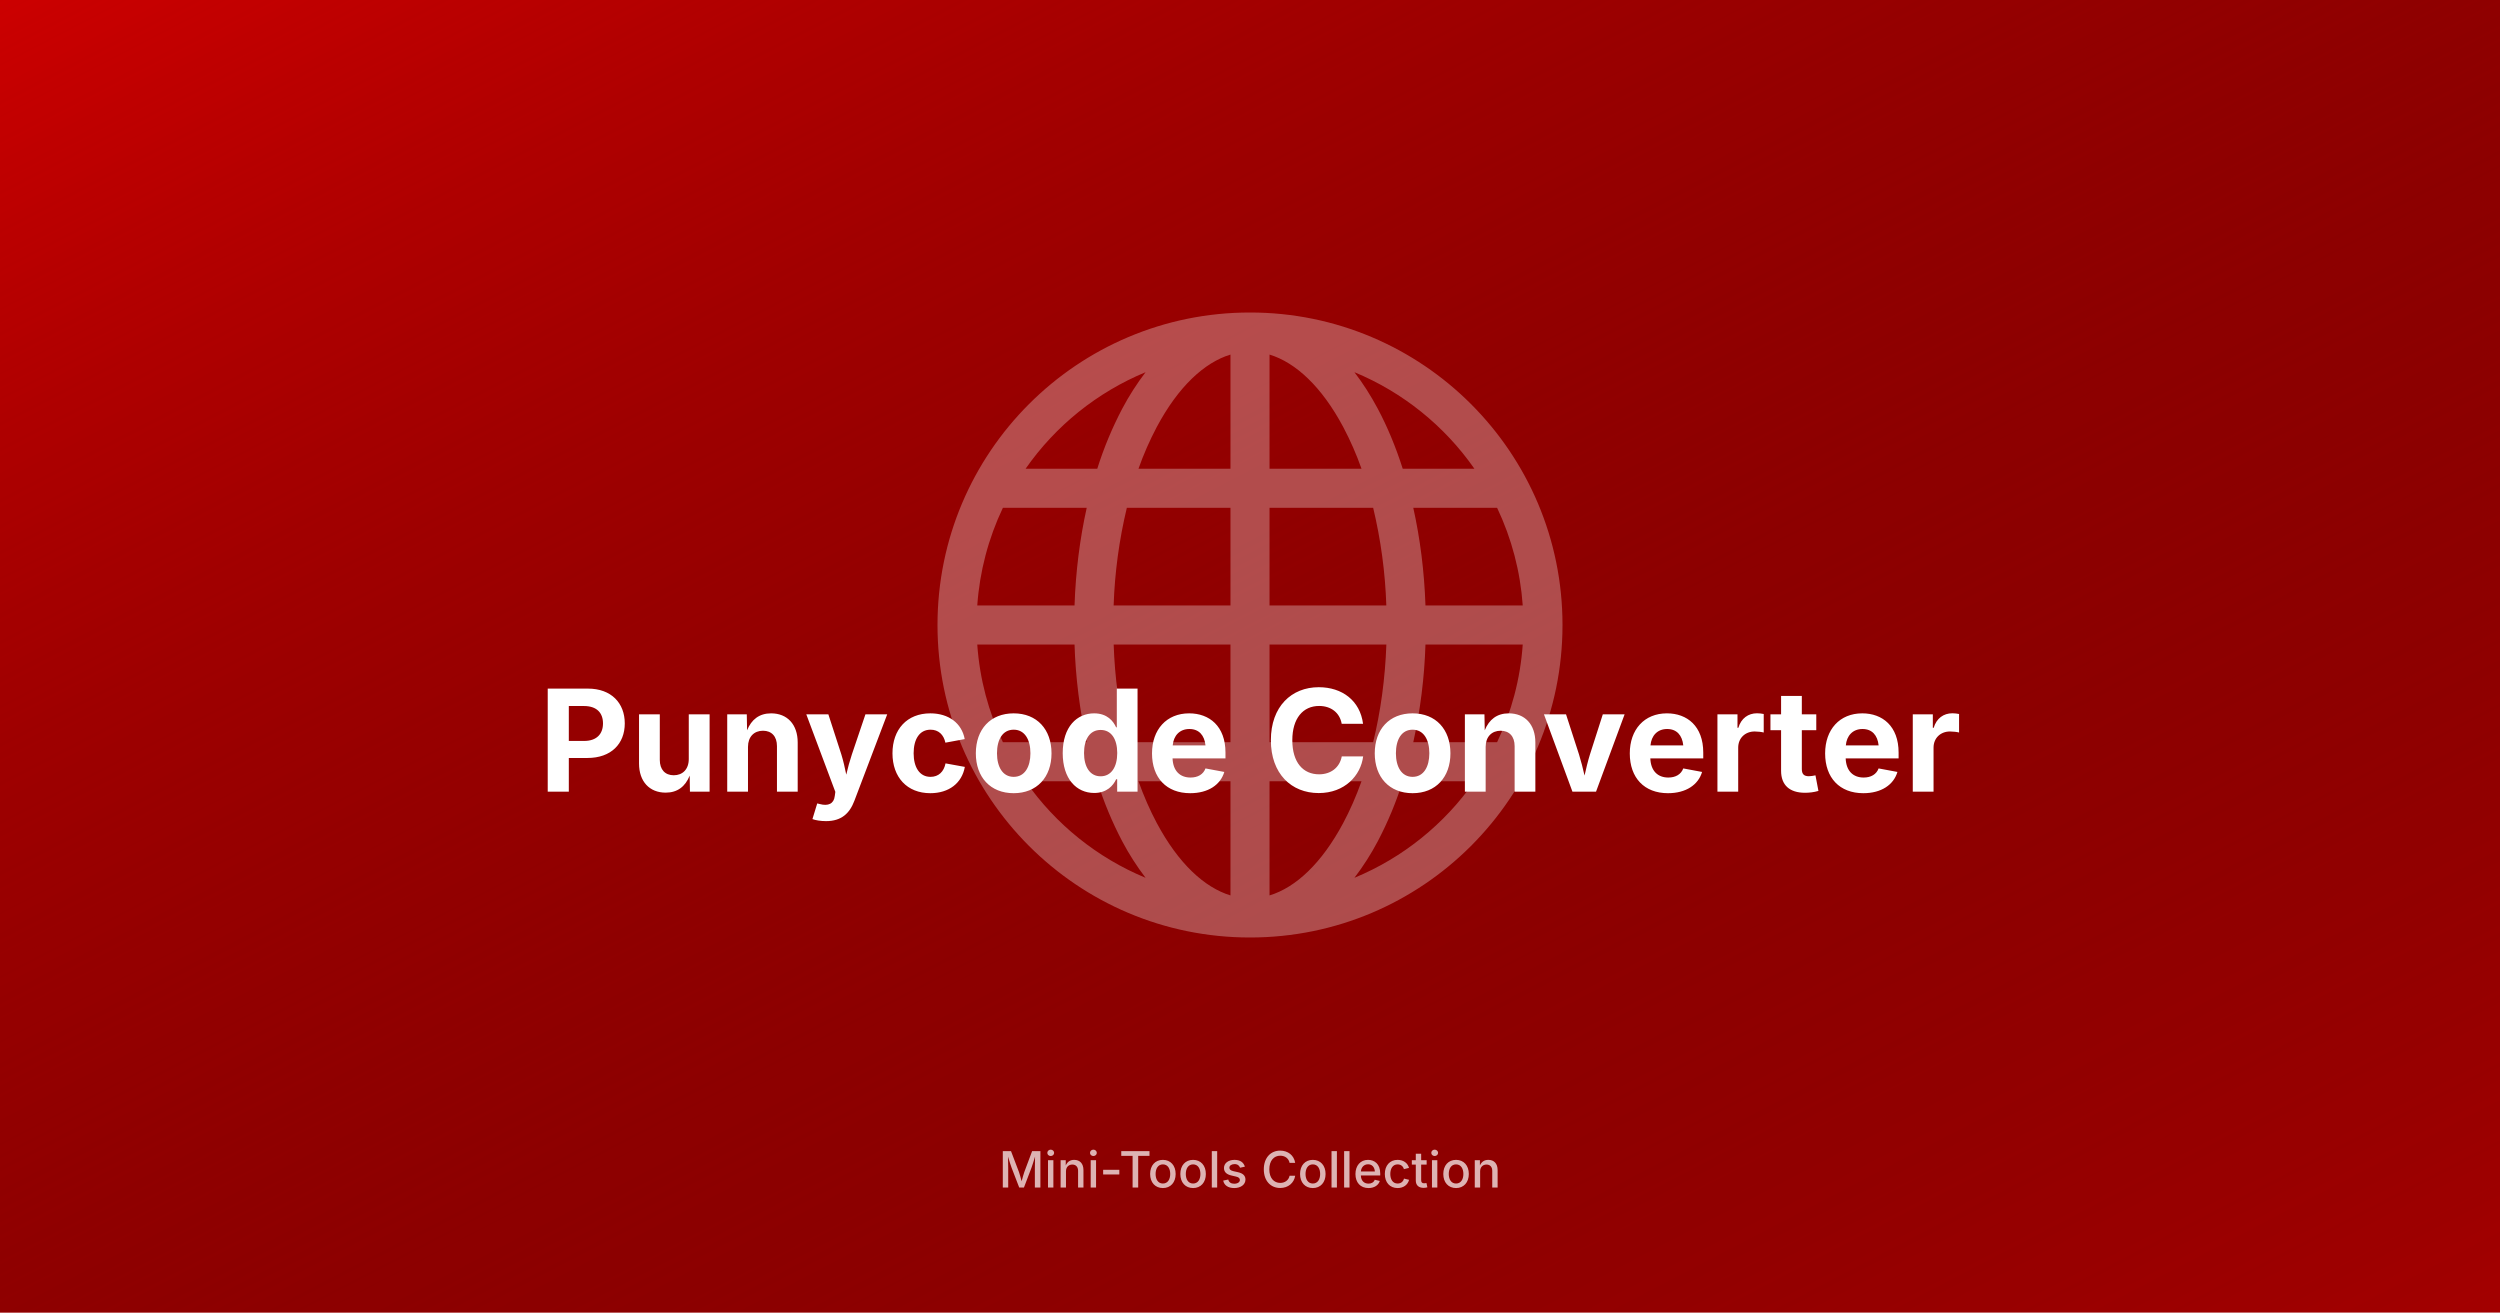
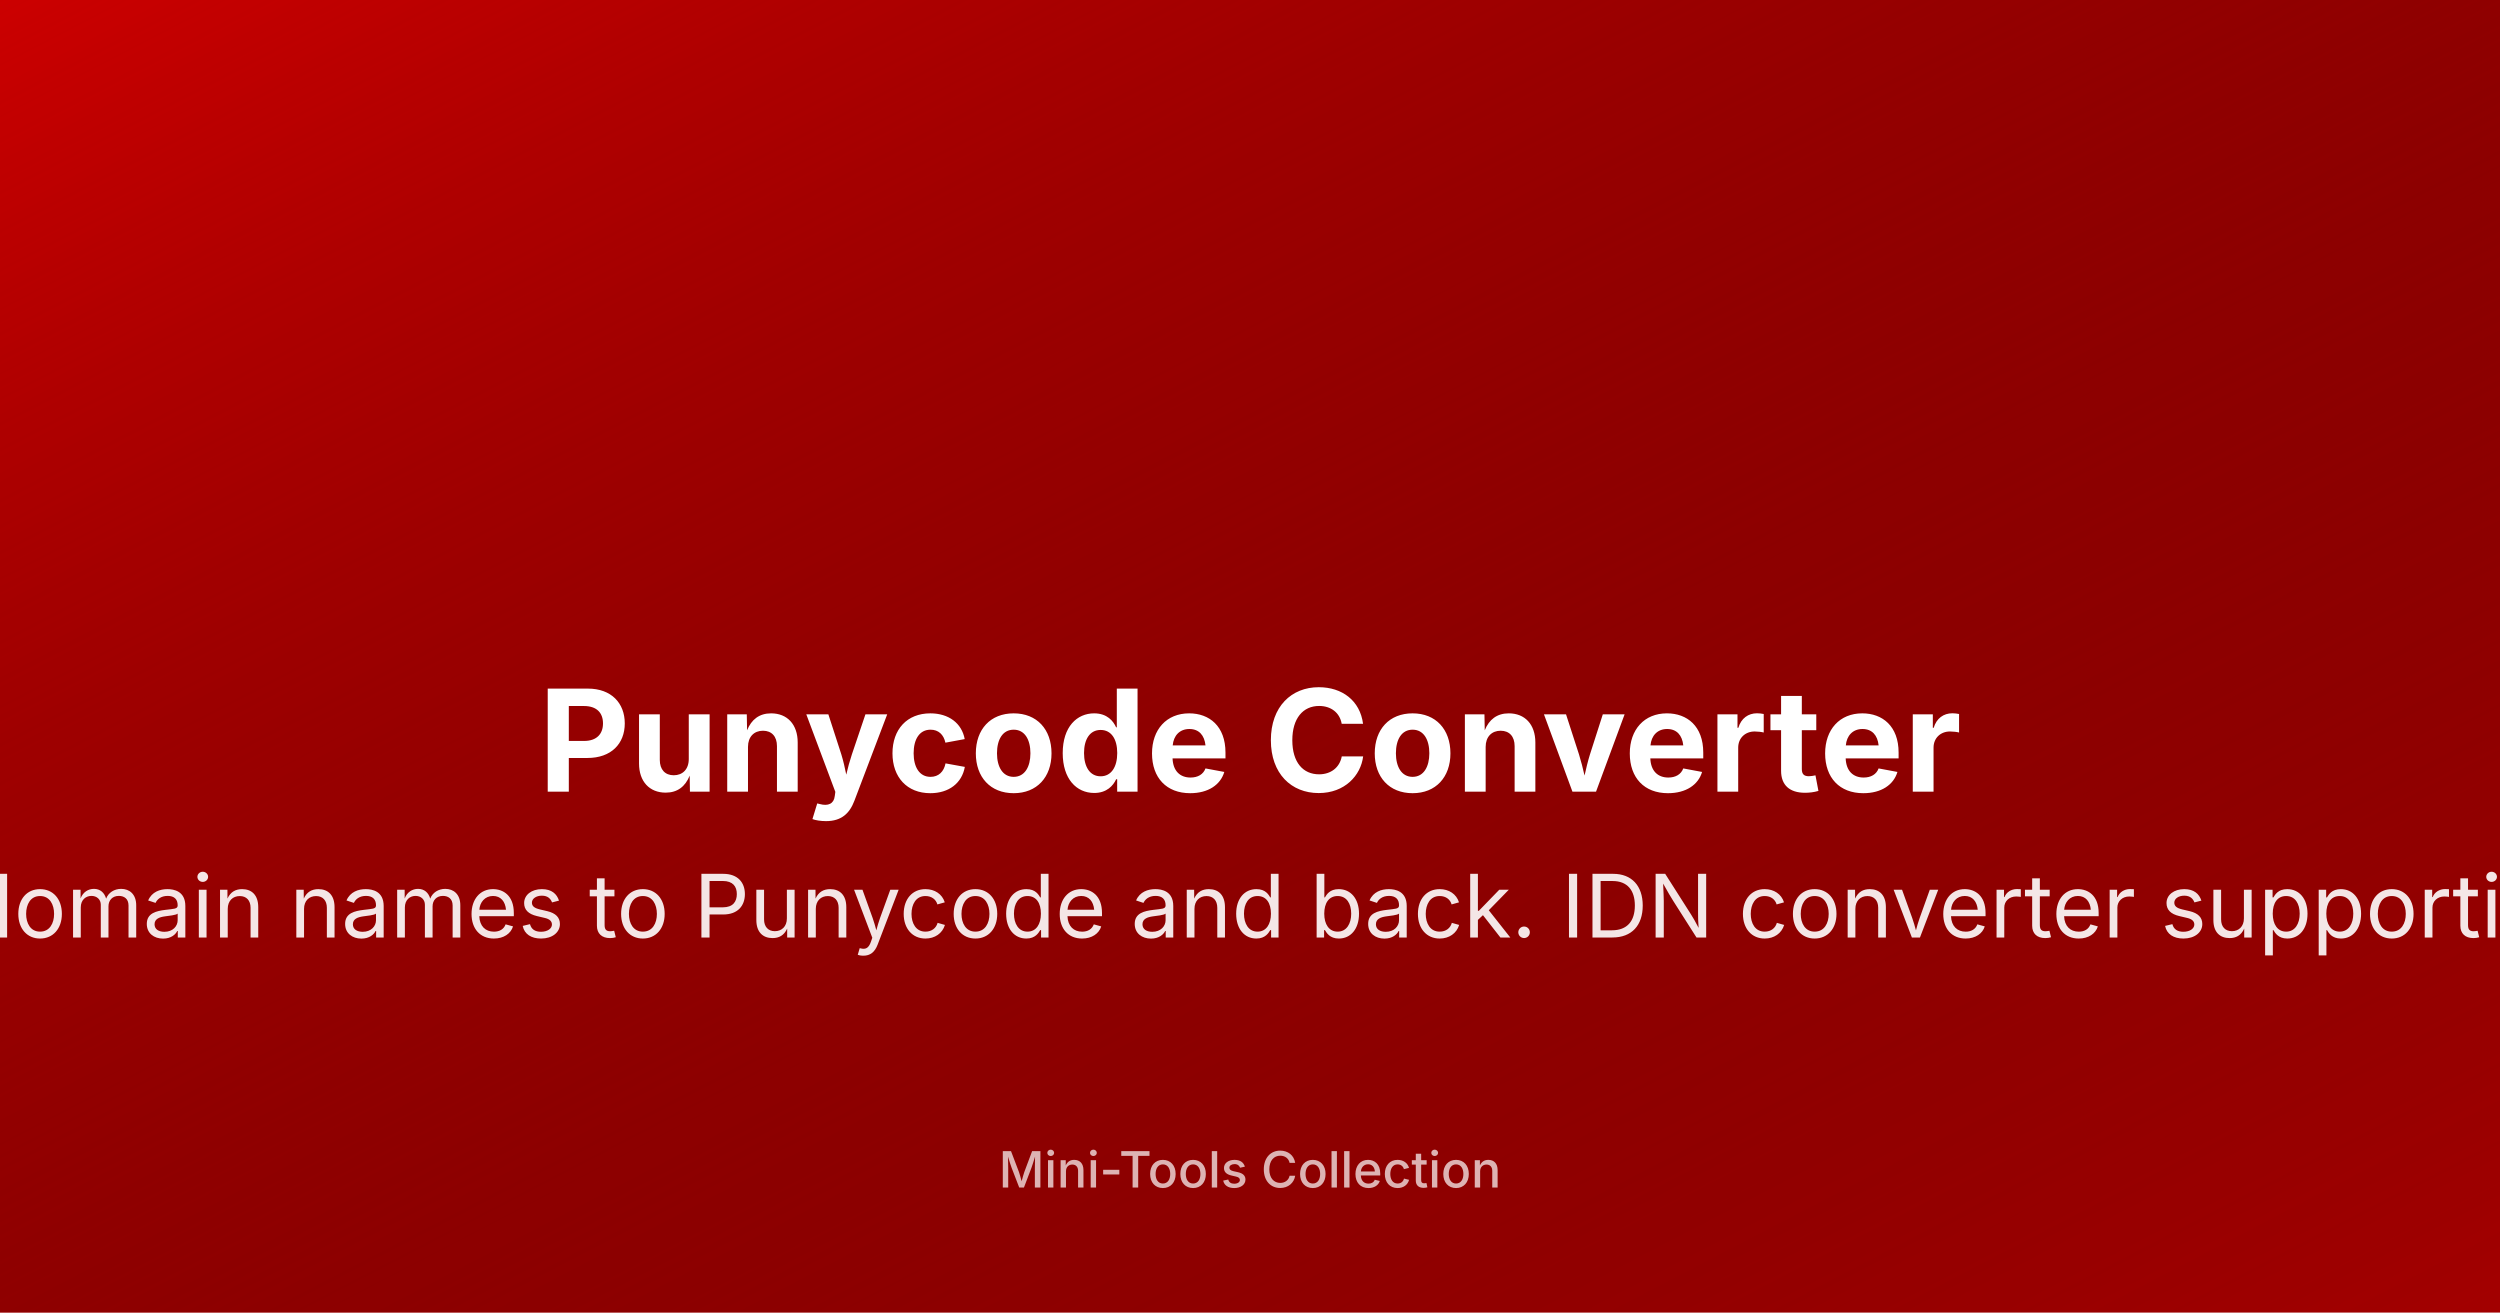
<svg xmlns="http://www.w3.org/2000/svg" width="1200" height="630" viewBox="0 0 1200 630">
  <rect width="1200" height="630" fill="#cc0000" />
  <defs>
    <linearGradient id="gradpunycodeConverterTool" x1="0%" y1="0%" x2="100%" y2="100%">
      <stop offset="0%" style="stop-color:#cc0000;stop-opacity:1" />
      <stop offset="100%" style="stop-color:#000000;stop-opacity:0.2" />
    </linearGradient>
  </defs>
  <rect width="1200" height="630" fill="url(#gradpunycodeConverterTool)" />
  <g transform="translate(450, 150)">
    <svg width="300" height="300" viewBox="0 0 16 16" fill="#ffffff" opacity="0.3">
-       <path d="M0 8a8 8 0 1 1 16 0A8 8 0 0 1 0 8zm7.5-6.923c-.67.204-1.335.82-1.887 1.855A7.97 7.97 0 0 0 5.145 4H7.5V1.077zM4.09 4a9.267 9.267 0 0 1 .64-1.539 6.7 6.7 0 0 1 .597-.933A7.025 7.025 0 0 0 2.255 4H4.09zm-.582 3.5c.03-.877.138-1.718.312-2.5H1.674a6.958 6.958 0 0 0-.656 2.5h2.49zM4.847 5a12.5 12.5 0 0 0-.338 2.5H7.5V5H4.847zM8.5 5v2.5h2.99a12.495 12.495 0 0 0-.337-2.5H8.5zM4.51 8.5a12.5 12.5 0 0 0 .337 2.5H7.5V8.5H4.51zm3.99 0V11h2.653c.187-.765.306-1.608.338-2.5H8.5zM5.145 12c.138.386.295.744.468 1.068.552 1.035 1.218 1.65 1.887 1.855V12H5.145zm.182 2.472a6.696 6.696 0 0 1-.597-.933A9.268 9.268 0 0 1 4.09 12H2.255a7.024 7.024 0 0 0 3.072 2.472zM3.82 11a13.652 13.652 0 0 1-.312-2.5h-2.49c.062.89.291 1.733.656 2.5H3.82zm6.853 3.472A7.024 7.024 0 0 0 13.745 12H11.91a9.27 9.27 0 0 1-.64 1.539 6.688 6.688 0 0 1-.597.933zM8.5 12v2.923c.67-.204 1.335-.82 1.887-1.855.173-.324.33-.682.468-1.068H8.5zm3.68-1h2.146c.365-.767.594-1.61.656-2.5h-2.49a13.65 13.65 0 0 1-.312 2.5zm2.802-3.5a6.959 6.959 0 0 0-.656-2.5H12.18c.174.782.282 1.623.312 2.5h2.49zM11.27 2.461c.247.464.462.98.64 1.539h1.835a7.024 7.024 0 0 0-3.072-2.472c.218.284.418.598.597.933zM10.855 4a7.966 7.966 0 0 0-.468-1.068C9.835 1.897 9.17 1.282 8.5 1.077V4h2.355z" />
+       &lt;path d="M0 8a8 8 0 1 1 16 0A8 8 0 0 1 0 8zm7.5-6.923c-.67.204-1.335.82-1.887 1.855A7.97 7.97 0 0 0 5.145 4H7.5V1.077zM4.09 4a9.267 9.267 0 0 1 .64-1.539 6.7 6.7 0 0 1 .597-.933A7.025 7.025 0 0 0 2.255 4H4.09zm-.582 3.5c.03-.877.138-1.718.312-2.5H1.674a6.958 6.958 0 0 0-.656 2.5h2.49zM4.847 5a12.5 12.5 0 0 0-.338 2.5H7.5V5H4.847zM8.5 5v2.5h2.99a12.495 12.495 0 0 0-.337-2.5H8.5zM4.51 8.5a12.5 12.5 0 0 0 .337 2.5H7.5V8.5H4.51zm3.99 0V11h2.653c.187-.765.306-1.608.338-2.5H8.5zM5.145 12c.138.386.295.744.468 1.068.552 1.035 1.218 1.65 1.887 1.855V12H5.145zm.182 2.472a6.696 6.696 0 0 1-.597-.933A9.268 9.268 0 0 1 4.09 12H2.255a7.024 7.024 0 0 0 3.072 2.472zM3.82 11a13.652 13.652 0 0 1-.312-2.5h-2.49c.062.89.291 1.733.656 2.5H3.82zm6.853 3.472A7.024 7.024 0 0 0 13.745 12H11.91a9.27 9.27 0 0 1-.64 1.539 6.688 6.688 0 0 1-.597.933zM8.5 12v2.923c.67-.204 1.335-.82 1.887-1.855.173-.324.33-.682.468-1.068H8.5zm3.68-1h2.146c.365-.767.594-1.61.656-2.5h-2.49a13.65 13.65 0 0 1-.312 2.5zm2.802-3.5a6.959 6.959 0 0 0-.656-2.5H12.18c.174.782.282 1.623.312 2.5h2.49zM11.27 2.461c.247.464.462.98.64 1.539h1.835a7.024 7.024 0 0 0-3.072-2.472c.218.284.418.598.597.933zM10.855 4a7.966 7.966 0 0 0-.468-1.068C9.835 1.897 9.17 1.282 8.5 1.077V4h2.355z"/&gt;
    </svg>
  </g>
  <text x="600" y="380" font-family="system-ui, -apple-system, sans-serif" font-size="68" font-weight="700" fill="#ffffff" text-anchor="middle">
    Punycode Converter
  </text>
  <text x="600" y="450" font-family="system-ui, -apple-system, sans-serif" font-size="42" font-weight="400" fill="#ffffff" text-anchor="middle" opacity="0.9">
-     
+     Convert international domain names to Punycode and back. IDN converter supporting Unicode domains...
  </text>
  <text x="600" y="570" font-family="system-ui, -apple-system, sans-serif" font-size="24" font-weight="500" fill="#ffffff" text-anchor="middle" opacity="0.7">
    Mini-Tools Collection
  </text>
</svg>
